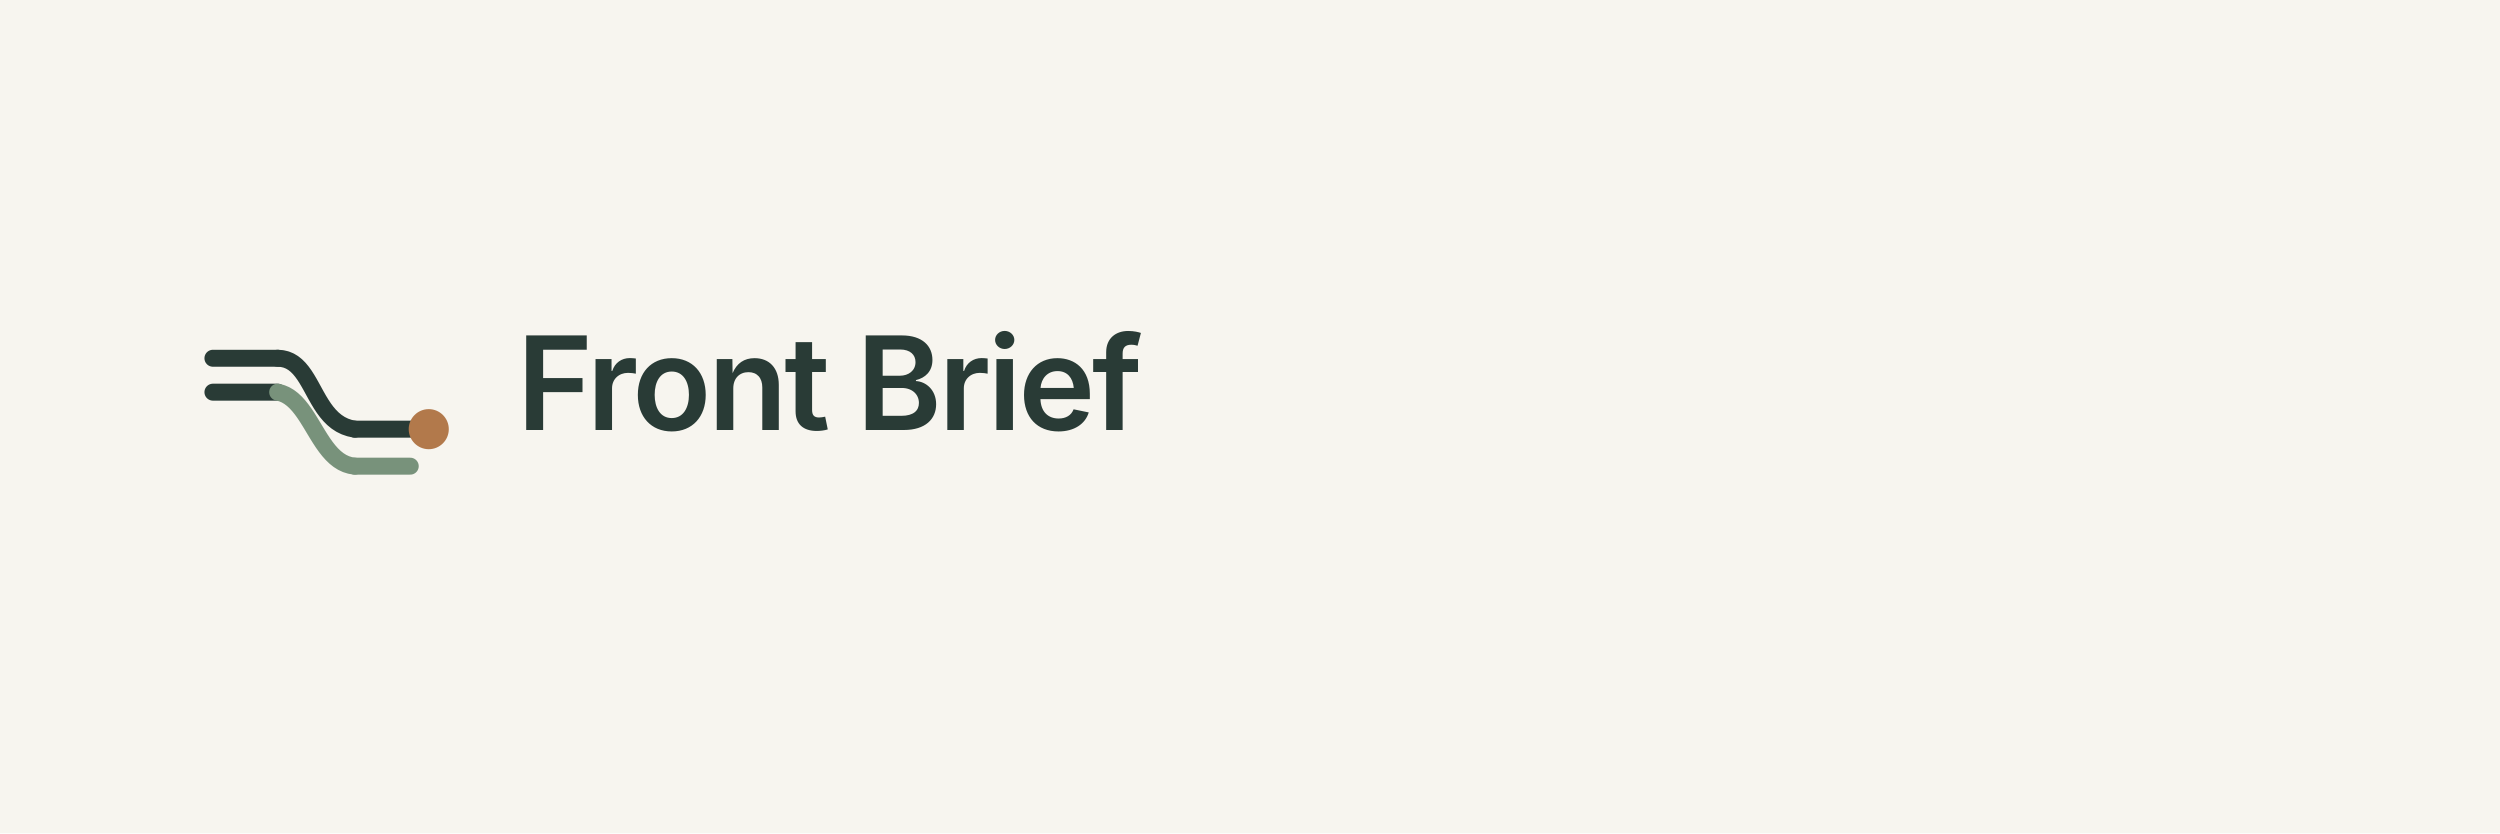
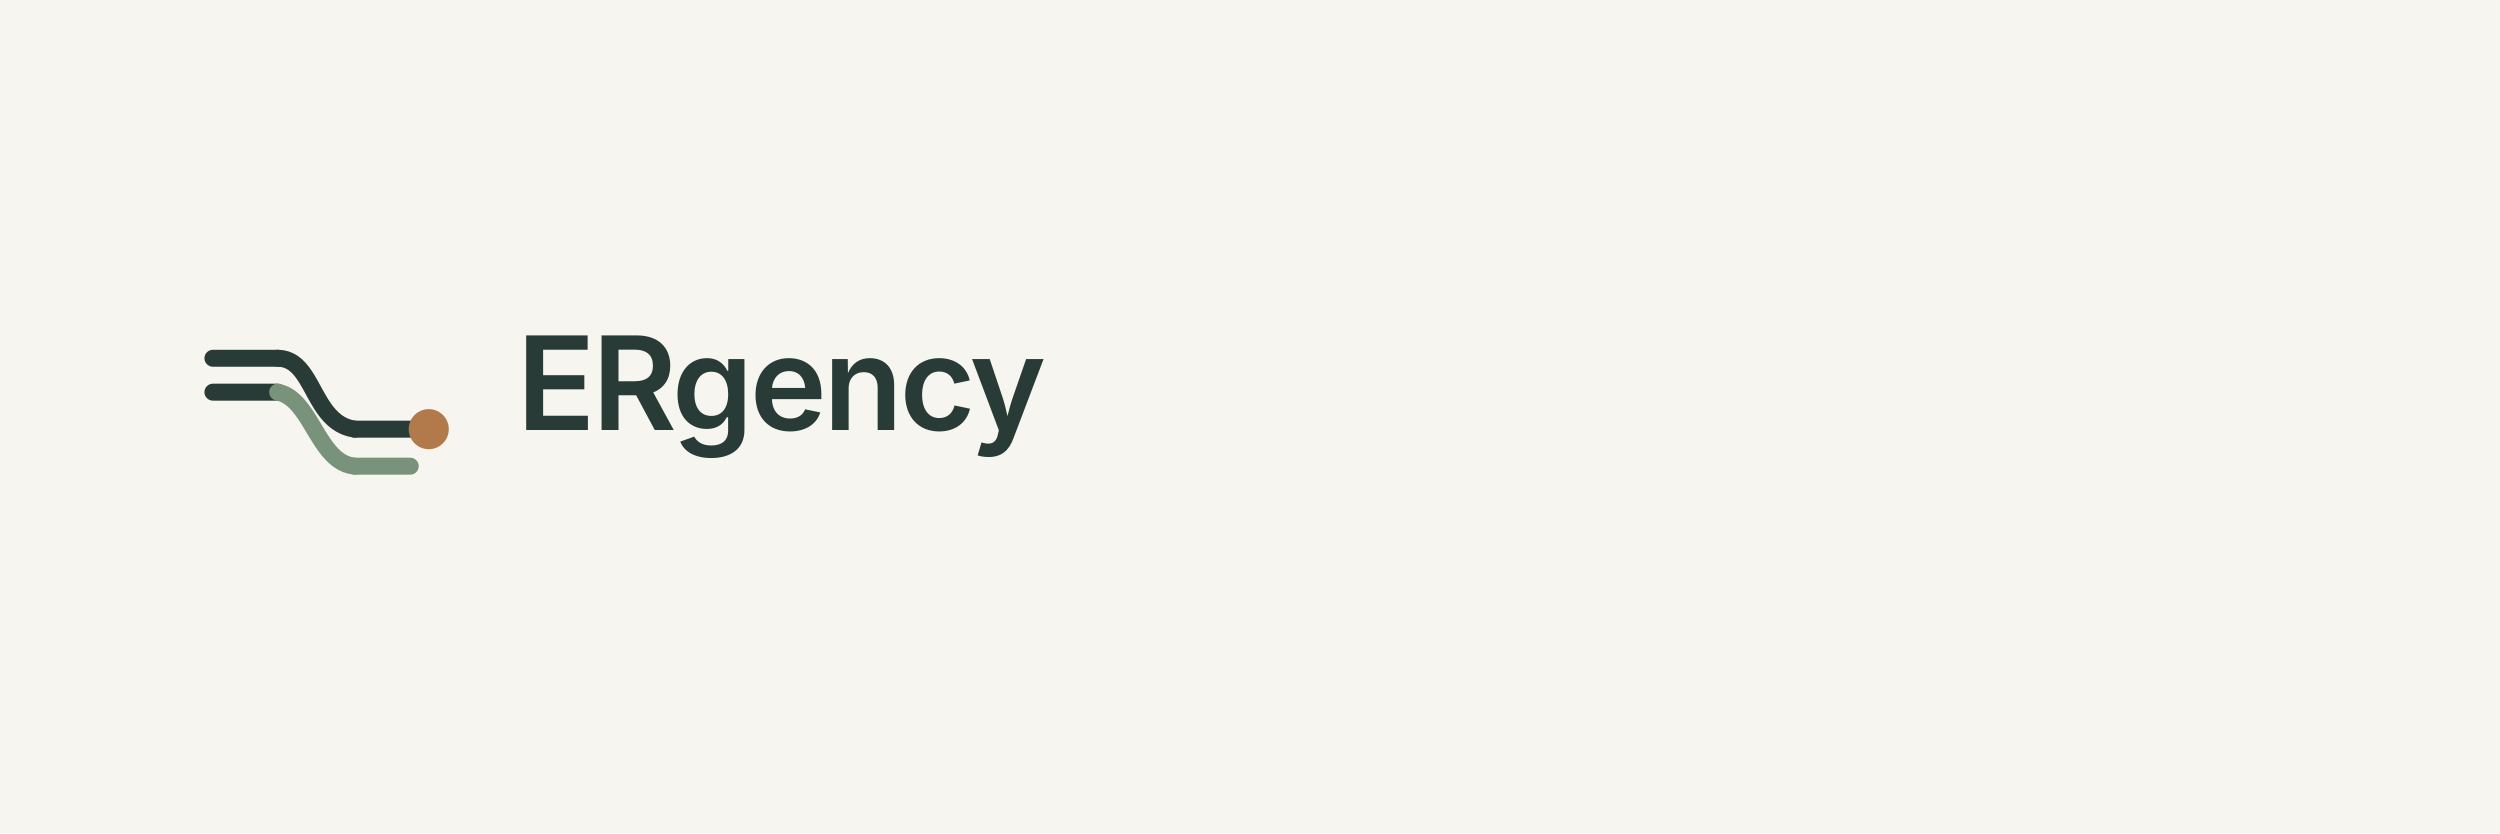
<svg xmlns="http://www.w3.org/2000/svg" width="1500" height="500" viewBox="0 0 1500 500" role="img" aria-labelledby="title desc">
  <rect width="1500" height="500" fill="#F7F5EF" />
  <g transform="translate(100 165) scale(1.85)">
    <path d="M 15 27 36 27" fill="none" stroke="#293B36" stroke-width="5.5" stroke-linecap="round" stroke-linejoin="round" />
    <path d="M 15 38 36 38" fill="none" stroke="#293B36" stroke-width="5.5" stroke-linecap="round" stroke-linejoin="round" />
    <path d="M 36 27 37.434 27.107 L 38.745 27.414 L 39.945 27.906 L 41.046 28.565 L 42.06 29.373 L 43 30.312 L 43.877 31.367 L 44.704 32.519 L 45.492 33.75 L 46.255 35.044 L 47.003 36.383 L 47.75 37.75 L 48.507 39.127 L 49.287 40.498 L 50.102 41.844 L 50.963 43.148 L 51.883 44.394 L 52.875 45.562 L 53.95 46.638 L 55.12 47.602 L 56.398 48.438 L 57.796 49.127 L 59.326 49.654 L 61 50" fill="none" stroke="#293B36" stroke-width="5.5" stroke-linecap="round" stroke-linejoin="round" />
    <path d="M 36 38 37.33 38.346 L 38.574 38.873 L 39.74 39.565 L 40.838 40.403 L 41.875 41.371 L 42.859 42.453 L 43.8 43.631 L 44.704 44.889 L 45.58 46.209 L 46.437 47.575 L 47.282 48.969 L 48.125 50.375 L 48.973 51.776 L 49.834 53.154 L 50.717 54.494 L 51.63 55.778 L 52.581 56.989 L 53.578 58.109 L 54.63 59.123 L 55.745 60.014 L 56.932 60.764 L 58.197 61.356 L 59.551 61.774 L 61 62" fill="none" stroke="#78927B" stroke-width="5.5" stroke-linecap="round" stroke-linejoin="round" />
    <path d="M 61 50 85 50" fill="none" stroke="#293B36" stroke-width="5.5" stroke-linecap="round" stroke-linejoin="round" />
    <path d="M 61 62 79 62" fill="none" stroke="#78927B" stroke-width="5.5" stroke-linecap="round" stroke-linejoin="round" />
    <circle cx="85" cy="50" r="6.5" fill="#B2794B" />
  </g>
-   <text x="310" y="258" fill="#293B36" font-family="Inter,Arial,sans-serif" font-size="78" font-weight="600" letter-spacing="-2">Front Brief</text>
+   <text x="310" y="258" fill="#293B36" font-family="Inter,Arial,sans-serif" font-size="78" font-weight="600" letter-spacing="-2">ERgency</text>
</svg>
